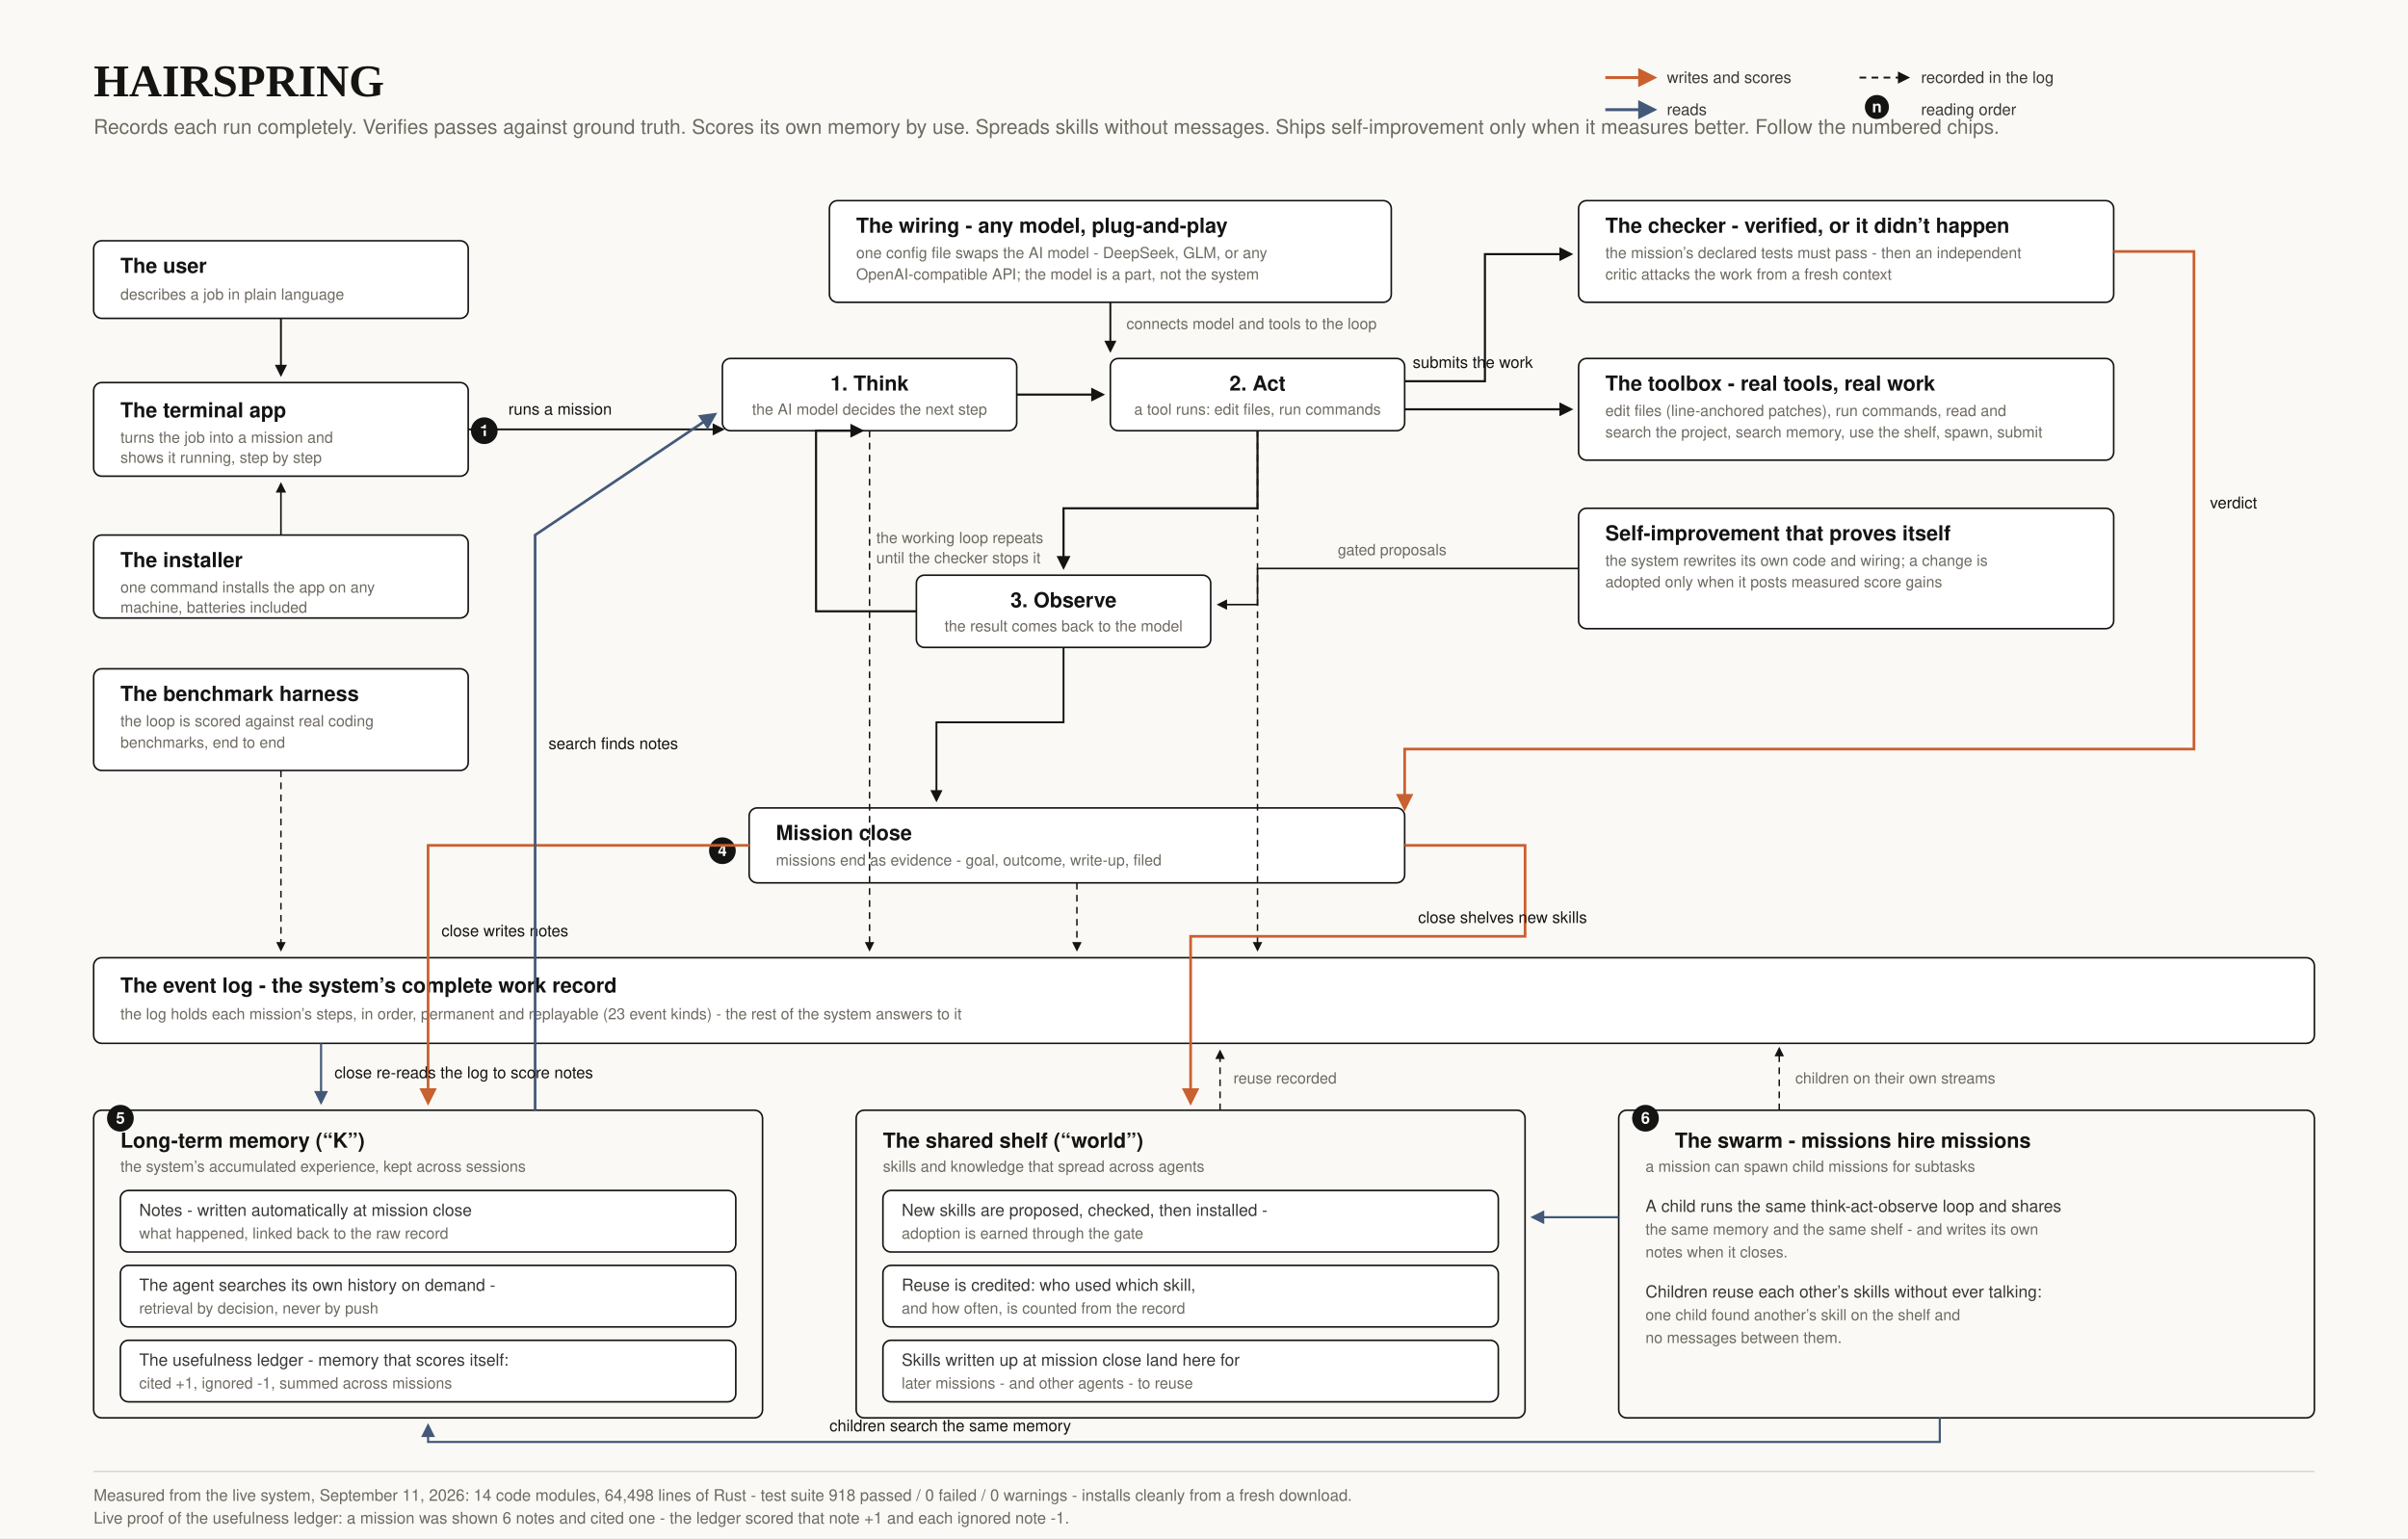
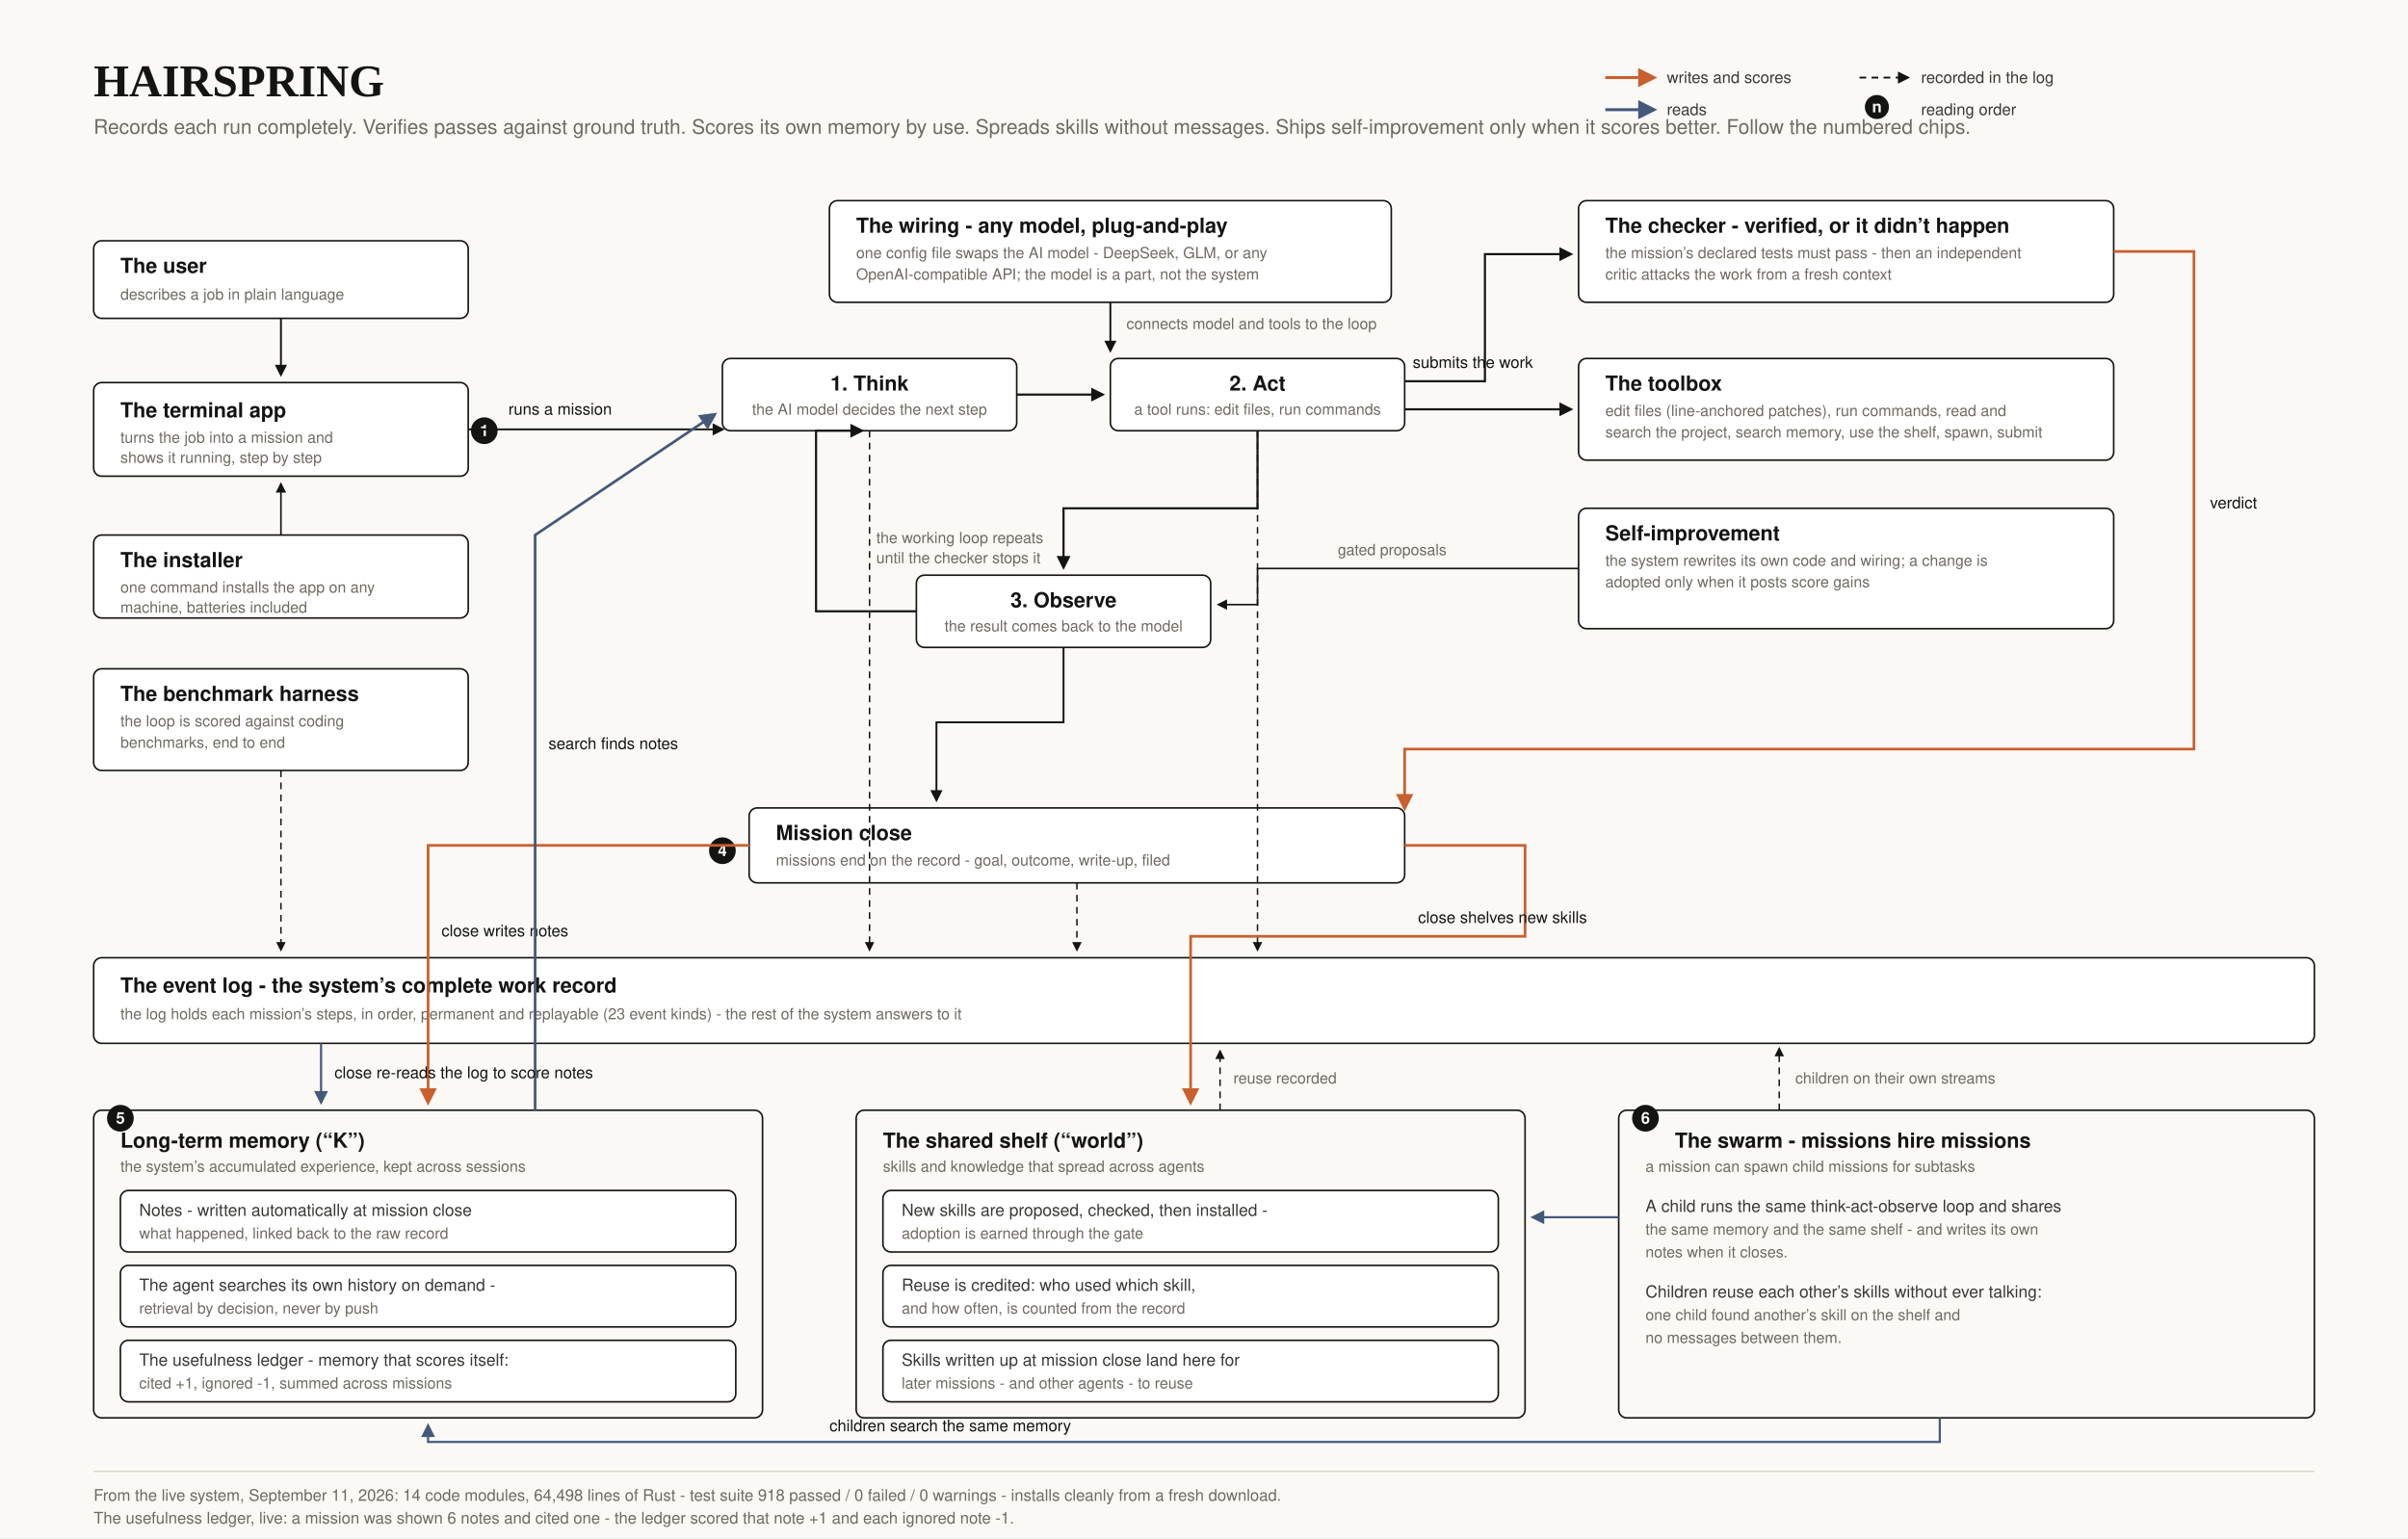
<svg xmlns="http://www.w3.org/2000/svg" width="1800" height="1150" viewBox="0 0 1800 1150" font-family="Helvetica, Arial, sans-serif">
  <defs>
    <marker id="ink" viewBox="0 0 10 10" refX="8" refY="5" markerWidth="6.5" markerHeight="6.5" orient="auto-start-reverse">
      <path d="M0,0 L10,5 L0,10 z" fill="#141413" />
    </marker>
    <marker id="clay" viewBox="0 0 10 10" refX="8" refY="5" markerWidth="6.5" markerHeight="6.5" orient="auto-start-reverse">
      <path d="M0,0 L10,5 L0,10 z" fill="#C9602F" />
    </marker>
    <marker id="slate" viewBox="0 0 10 10" refX="8" refY="5" markerWidth="6.5" markerHeight="6.5" orient="auto-start-reverse">
      <path d="M0,0 L10,5 L0,10 z" fill="#44597A" />
    </marker>
  </defs>
  <style>
  .h1{font:600 34px Georgia, 'Times New Roman', serif;fill:#141413}
  .sub{font-size:15px;fill:#6E6A61}
  .t{font-size:15.5px;font-weight:bold;fill:#141413}
  .b{font-size:12.5px;fill:#3A3835}
  .s{font-size:11.5px;fill:#6E6A61}
  .lab{font-size:12px;fill:#141413}
  .chip{font-size:12px;font-weight:bold;fill:#FAF9F5}
  .leg{font-size:12px;fill:#3A3835}
  .foot{font-size:12px;fill:#6E6A61}
  .box{fill:#FFFFFF;stroke:#141413;stroke-width:1.2}
  .plane{fill:none;stroke:#141413;stroke-width:1.2}
</style>
  <rect width="1800" height="1150" fill="#FAF9F5" />
  <text x="70" y="72" class="h1">HAIRSPRING</text>
-   <text x="70" y="100" class="sub">Records each run completely. Verifies passes against ground truth. Scores its own memory by use. Spreads skills without messages. Ships self-improvement only when it measures better. Follow the numbered chips.</text>
+   <text x="70" y="100" class="sub">Records each run completely. Verifies passes against ground truth. Scores its own memory by use. Spreads skills without messages. Ships self-improvement only when it scores better. Follow the numbered chips.</text>
  <line x1="1200" y1="58" x2="1236" y2="58" stroke="#C9602F" stroke-width="2.2" marker-end="url(#clay)" />
  <text x="1246" y="62" class="leg">writes and scores</text>
  <line x1="1200" y1="82" x2="1236" y2="82" stroke="#44597A" stroke-width="2.2" marker-end="url(#slate)" />
  <text x="1246" y="86" class="leg">reads</text>
  <line x1="1390" y1="58" x2="1426" y2="58" stroke="#141413" stroke-width="1.4" stroke-dasharray="5 4" marker-end="url(#ink)" />
  <text x="1436" y="62" class="leg">recorded in the log</text>
  <circle cx="1403" cy="80" r="9" fill="#141413" />
  <text x="1403" y="84" text-anchor="middle" class="chip">n</text>
  <text x="1436" y="86" class="leg">reading order</text>
  <rect x="70" y="180" width="280" height="58" rx="6" class="box" />
  <text x="90" y="204" class="t">The user</text>
  <text x="90" y="224" class="s">describes a job in plain language</text>
  <rect x="70" y="286" width="280" height="70" rx="6" class="box" />
  <text x="90" y="312" class="t">The terminal app</text>
  <text x="90" y="331" class="s">turns the job into a mission and</text>
  <text x="90" y="346" class="s">shows it running, step by step</text>
  <line x1="210" y1="238" x2="210" y2="280" stroke="#141413" stroke-width="1.4" marker-end="url(#ink)" />
  <circle cx="362" cy="322" r="10" fill="#141413" />
  <text x="362" y="326" text-anchor="middle" class="chip">1</text>
  <line x1="350" y1="321" x2="540" y2="321" stroke="#141413" stroke-width="1.4" marker-end="url(#ink)" />
  <text x="380" y="310" class="lab">runs a mission</text>
  <rect x="70" y="400" width="280" height="62" rx="6" class="box" />
  <text x="90" y="424" class="t">The installer</text>
  <text x="90" y="443" class="s">one command installs the app on any</text>
  <text x="90" y="458" class="s">machine, batteries included</text>
  <line x1="210" y1="400" x2="210" y2="362" stroke="#141413" stroke-width="1.2" marker-end="url(#ink)" />
  <rect x="70" y="500" width="280" height="76" rx="6" class="box" />
  <text x="90" y="524" class="t">The benchmark harness</text>
-   <text x="90" y="543" class="s">the loop is scored against real coding</text>
+   <text x="90" y="543" class="s">the loop is scored against coding</text>
  <text x="90" y="559" class="s">benchmarks, end to end</text>
  <line x1="210" y1="576" x2="210" y2="710" stroke="#141413" stroke-width="1.1" stroke-dasharray="5 4" marker-end="url(#ink)" />
  <rect x="620" y="150" width="420" height="76" rx="6" class="box" />
  <text x="640" y="174" class="t">The wiring - any model, plug-and-play</text>
  <text x="640" y="193" class="s">one config file swaps the AI model - DeepSeek, GLM, or any</text>
  <text x="640" y="209" class="s">OpenAI-compatible API; the model is a part, not the system</text>
  <line x1="830" y1="226" x2="830" y2="262" stroke="#141413" stroke-width="1.4" marker-end="url(#ink)" />
  <text x="842" y="246" class="s">connects model and tools to the loop</text>
  <circle cx="560" cy="300" r="10" fill="#141413" />
  <text x="560" y="304" text-anchor="middle" class="chip">2</text>
  <rect x="540" y="268" width="220" height="54" rx="6" class="box" />
  <text x="650" y="292" text-anchor="middle" class="t">1. Think</text>
  <text x="650" y="310" text-anchor="middle" class="s">the AI model decides the next step</text>
  <rect x="830" y="268" width="220" height="54" rx="6" class="box" />
  <text x="940" y="292" text-anchor="middle" class="t">2. Act</text>
  <text x="940" y="310" text-anchor="middle" class="s">a tool runs: edit files, run commands</text>
  <rect x="685" y="430" width="220" height="54" rx="6" class="box" />
  <text x="795" y="454" text-anchor="middle" class="t">3. Observe</text>
  <text x="795" y="472" text-anchor="middle" class="s">the result comes back to the model</text>
  <line x1="760" y1="295" x2="824" y2="295" stroke="#141413" stroke-width="1.6" marker-end="url(#ink)" />
  <path d="M 940 322 L 940 380 L 795 380 L 795 424" fill="none" stroke="#141413" stroke-width="1.6" marker-end="url(#ink)" />
  <path d="M 685 457 L 610 457 L 610 322 L 644 322" fill="none" stroke="#141413" stroke-width="1.6" marker-end="url(#ink)" />
  <text x="655" y="406" class="s">the working loop repeats</text>
  <text x="655" y="421" class="s">until the checker stops it</text>
  <rect x="1180" y="268" width="400" height="76" rx="6" class="box" />
-   <text x="1200" y="292" class="t">The toolbox - real tools, real work</text>
+   <text x="1200" y="292" class="t">The toolbox</text>
  <text x="1200" y="311" class="s">edit files (line-anchored patches), run commands, read and</text>
  <text x="1200" y="327" class="s">search the project, search memory, use the shelf, spawn, submit</text>
  <line x1="1050" y1="306" x2="1174" y2="306" stroke="#141413" stroke-width="1.6" marker-end="url(#ink)" />
  <circle cx="1200" cy="182" r="10" fill="#141413" />
  <text x="1200" y="186" text-anchor="middle" class="chip">3</text>
  <rect x="1180" y="150" width="400" height="76" rx="6" class="box" />
  <text x="1200" y="174" class="t">The checker - verified, or it didn’t happen</text>
  <text x="1200" y="193" class="s">the mission’s declared tests must pass - then an independent</text>
  <text x="1200" y="209" class="s">critic attacks the work from a fresh context</text>
  <path d="M 1050 285 L 1110 285 L 1110 190 L 1174 190" fill="none" stroke="#141413" stroke-width="1.6" marker-end="url(#ink)" />
  <text x="1056" y="275" class="lab">submits the work</text>
  <path d="M 1580 188 L 1640 188 L 1640 560 L 1050 560 L 1050 604" fill="none" stroke="#C9602F" stroke-width="2" marker-end="url(#clay)" />
  <text x="1652" y="380" class="lab" fill="#C9602F">verdict</text>
  <rect x="1180" y="380" width="400" height="90" rx="6" class="box" />
-   <text x="1200" y="404" class="t">Self-improvement that proves itself</text>
+   <text x="1200" y="404" class="t">Self-improvement</text>
  <text x="1200" y="423" class="s">the system rewrites its own code and wiring; a change is</text>
-   <text x="1200" y="439" class="s">adopted only when it posts measured score gains</text>
+   <text x="1200" y="439" class="s">adopted only when it posts score gains</text>
  <path d="M 1180 425 L 940 425 L 940 452 L 911 452" fill="none" stroke="#141413" stroke-width="1.2" marker-end="url(#ink)" />
  <text x="1000" y="415" class="s">gated proposals</text>
  <circle cx="540" cy="636" r="10" fill="#141413" />
  <text x="540" y="640" text-anchor="middle" class="chip">4</text>
  <rect x="560" y="604" width="490" height="56" rx="6" class="box" />
  <text x="580" y="628" class="t">Mission close</text>
-   <text x="580" y="647" class="s">missions end as evidence - goal, outcome, write-up, filed</text>
+   <text x="580" y="647" class="s">missions end on the record - goal, outcome, write-up, filed</text>
  <path d="M 795 484 L 795 540 L 700 540 L 700 598" fill="none" stroke="#141413" stroke-width="1.4" marker-end="url(#ink)" />
  <rect x="70" y="716" width="1660" height="64" rx="6" class="box" />
  <text x="90" y="742" class="t">The event log - the system’s complete work record</text>
  <text x="90" y="762" class="s">the log holds each mission’s steps, in order, permanent and replayable (23 event kinds) - the rest of the system answers to it</text>
  <line x1="650" y1="322" x2="650" y2="710" stroke="#141413" stroke-width="1.1" stroke-dasharray="5 4" marker-end="url(#ink)" />
  <line x1="940" y1="322" x2="940" y2="710" stroke="#141413" stroke-width="1.1" stroke-dasharray="5 4" marker-end="url(#ink)" />
  <line x1="805" y1="660" x2="805" y2="710" stroke="#141413" stroke-width="1.1" stroke-dasharray="5 4" marker-end="url(#ink)" />
  <circle cx="90" cy="836" r="10" fill="#141413" />
  <text x="90" y="840" text-anchor="middle" class="chip">5</text>
  <rect x="70" y="830" width="500" height="230" rx="6" class="plane" />
  <text x="90" y="858" class="t">Long-term memory (“K”)</text>
  <text x="90" y="876" class="s">the system’s accumulated experience, kept across sessions</text>
  <rect x="90" y="890" width="460" height="46" rx="6" class="box" />
  <text x="104" y="909" class="b">Notes - written automatically at mission close</text>
  <text x="104" y="926" class="s">what happened, linked back to the raw record</text>
  <rect x="90" y="946" width="460" height="46" rx="6" class="box" />
  <text x="104" y="965" class="b">The agent searches its own history on demand -</text>
  <text x="104" y="982" class="s">retrieval by decision, never by push</text>
  <rect x="90" y="1002" width="460" height="46" rx="6" class="box" />
  <text x="104" y="1021" class="b">The usefulness ledger - memory that scores itself:</text>
  <text x="104" y="1038" class="s">cited +1, ignored -1, summed across missions</text>
  <rect x="640" y="830" width="500" height="230" rx="6" class="plane" />
  <text x="660" y="858" class="t">The shared shelf (“world”)</text>
  <text x="660" y="876" class="s">skills and knowledge that spread across agents</text>
  <rect x="660" y="890" width="460" height="46" rx="6" class="box" />
  <text x="674" y="909" class="b">New skills are proposed, checked, then installed -</text>
  <text x="674" y="926" class="s">adoption is earned through the gate</text>
  <rect x="660" y="946" width="460" height="46" rx="6" class="box" />
  <text x="674" y="965" class="b">Reuse is credited: who used which skill,</text>
  <text x="674" y="982" class="s">and how often, is counted from the record</text>
  <rect x="660" y="1002" width="460" height="46" rx="6" class="box" />
  <text x="674" y="1021" class="b">Skills written up at mission close land here for</text>
  <text x="674" y="1038" class="s">later missions - and other agents - to reuse</text>
  <circle cx="1230" cy="836" r="10" fill="#141413" />
  <text x="1230" y="840" text-anchor="middle" class="chip">6</text>
  <rect x="1210" y="830" width="520" height="230" rx="6" class="plane" />
  <text x="1252" y="858" class="t">The swarm - missions hire missions</text>
  <text x="1230" y="876" class="s">a mission can spawn child missions for subtasks</text>
  <text x="1230" y="906" class="b">A child runs the same think-act-observe loop and shares</text>
  <text x="1230" y="923" class="s">the same memory and the same shelf - and writes its own</text>
  <text x="1230" y="940" class="s">notes when it closes.</text>
  <text x="1230" y="970" class="b">Children reuse each other’s skills without ever talking:</text>
  <text x="1230" y="987" class="s">one child found another’s skill on the shelf and</text>
  <text x="1230" y="1004" class="s">no messages between them.</text>
  <path d="M 560 632 L 320 632 L 320 824" fill="none" stroke="#C9602F" stroke-width="2" marker-end="url(#clay)" />
  <text x="330" y="700" class="lab" fill="#C9602F">close writes notes</text>
  <path d="M 400 830 L 400 400 L 534 310" fill="none" stroke="#44597A" stroke-width="2" marker-end="url(#slate)" />
  <text x="410" y="560" class="lab" fill="#44597A">search finds notes</text>
  <line x1="240" y1="780" x2="240" y2="824" stroke="#44597A" stroke-width="1.6" marker-end="url(#slate)" />
  <text x="250" y="806" class="lab" fill="#44597A">close re-reads the log to score notes</text>
  <path d="M 1050 632 L 1140 632 L 1140 700 L 890 700 L 890 824" fill="none" stroke="#C9602F" stroke-width="2" marker-end="url(#clay)" />
  <text x="1060" y="690" class="lab" fill="#C9602F">close shelves new skills</text>
  <path d="M 912 830 L 912 786" fill="none" stroke="#141413" stroke-width="1.1" stroke-dasharray="5 4" marker-end="url(#ink)" />
  <text x="922" y="810" class="s">reuse recorded</text>
  <line x1="1210" y1="910" x2="1146" y2="910" stroke="#44597A" stroke-width="1.6" marker-end="url(#slate)" />
  <path d="M 1450 1060 L 1450 1078 L 320 1078 L 320 1066" fill="none" stroke="#44597A" stroke-width="1.6" marker-end="url(#slate)" />
  <text x="620" y="1070" class="lab" fill="#44597A">children search the same memory</text>
  <path d="M 1330 830 L 1330 800 L 1330 784" fill="none" stroke="#141413" stroke-width="1.1" stroke-dasharray="5 4" marker-end="url(#ink)" />
  <text x="1342" y="810" class="s">children on their own streams</text>
  <line x1="70" y1="1100" x2="1730" y2="1100" stroke="#D8D3C8" stroke-width="1" />
-   <text x="70" y="1122" class="foot">Measured from the live system, September 11, 2026: 14 code modules, 64,498 lines of Rust - test suite 918 passed / 0 failed / 0 warnings - installs cleanly from a fresh download.</text>
-   <text x="70" y="1139" class="foot">Live proof of the usefulness ledger: a mission was shown 6 notes and cited one - the ledger scored that note +1 and each ignored note -1.</text>
+   <text x="70" y="1122" class="foot">From the live system, September 11, 2026: 14 code modules, 64,498 lines of Rust - test suite 918 passed / 0 failed / 0 warnings - installs cleanly from a fresh download.</text>
+   <text x="70" y="1139" class="foot">The usefulness ledger, live: a mission was shown 6 notes and cited one - the ledger scored that note +1 and each ignored note -1.</text>
</svg>
